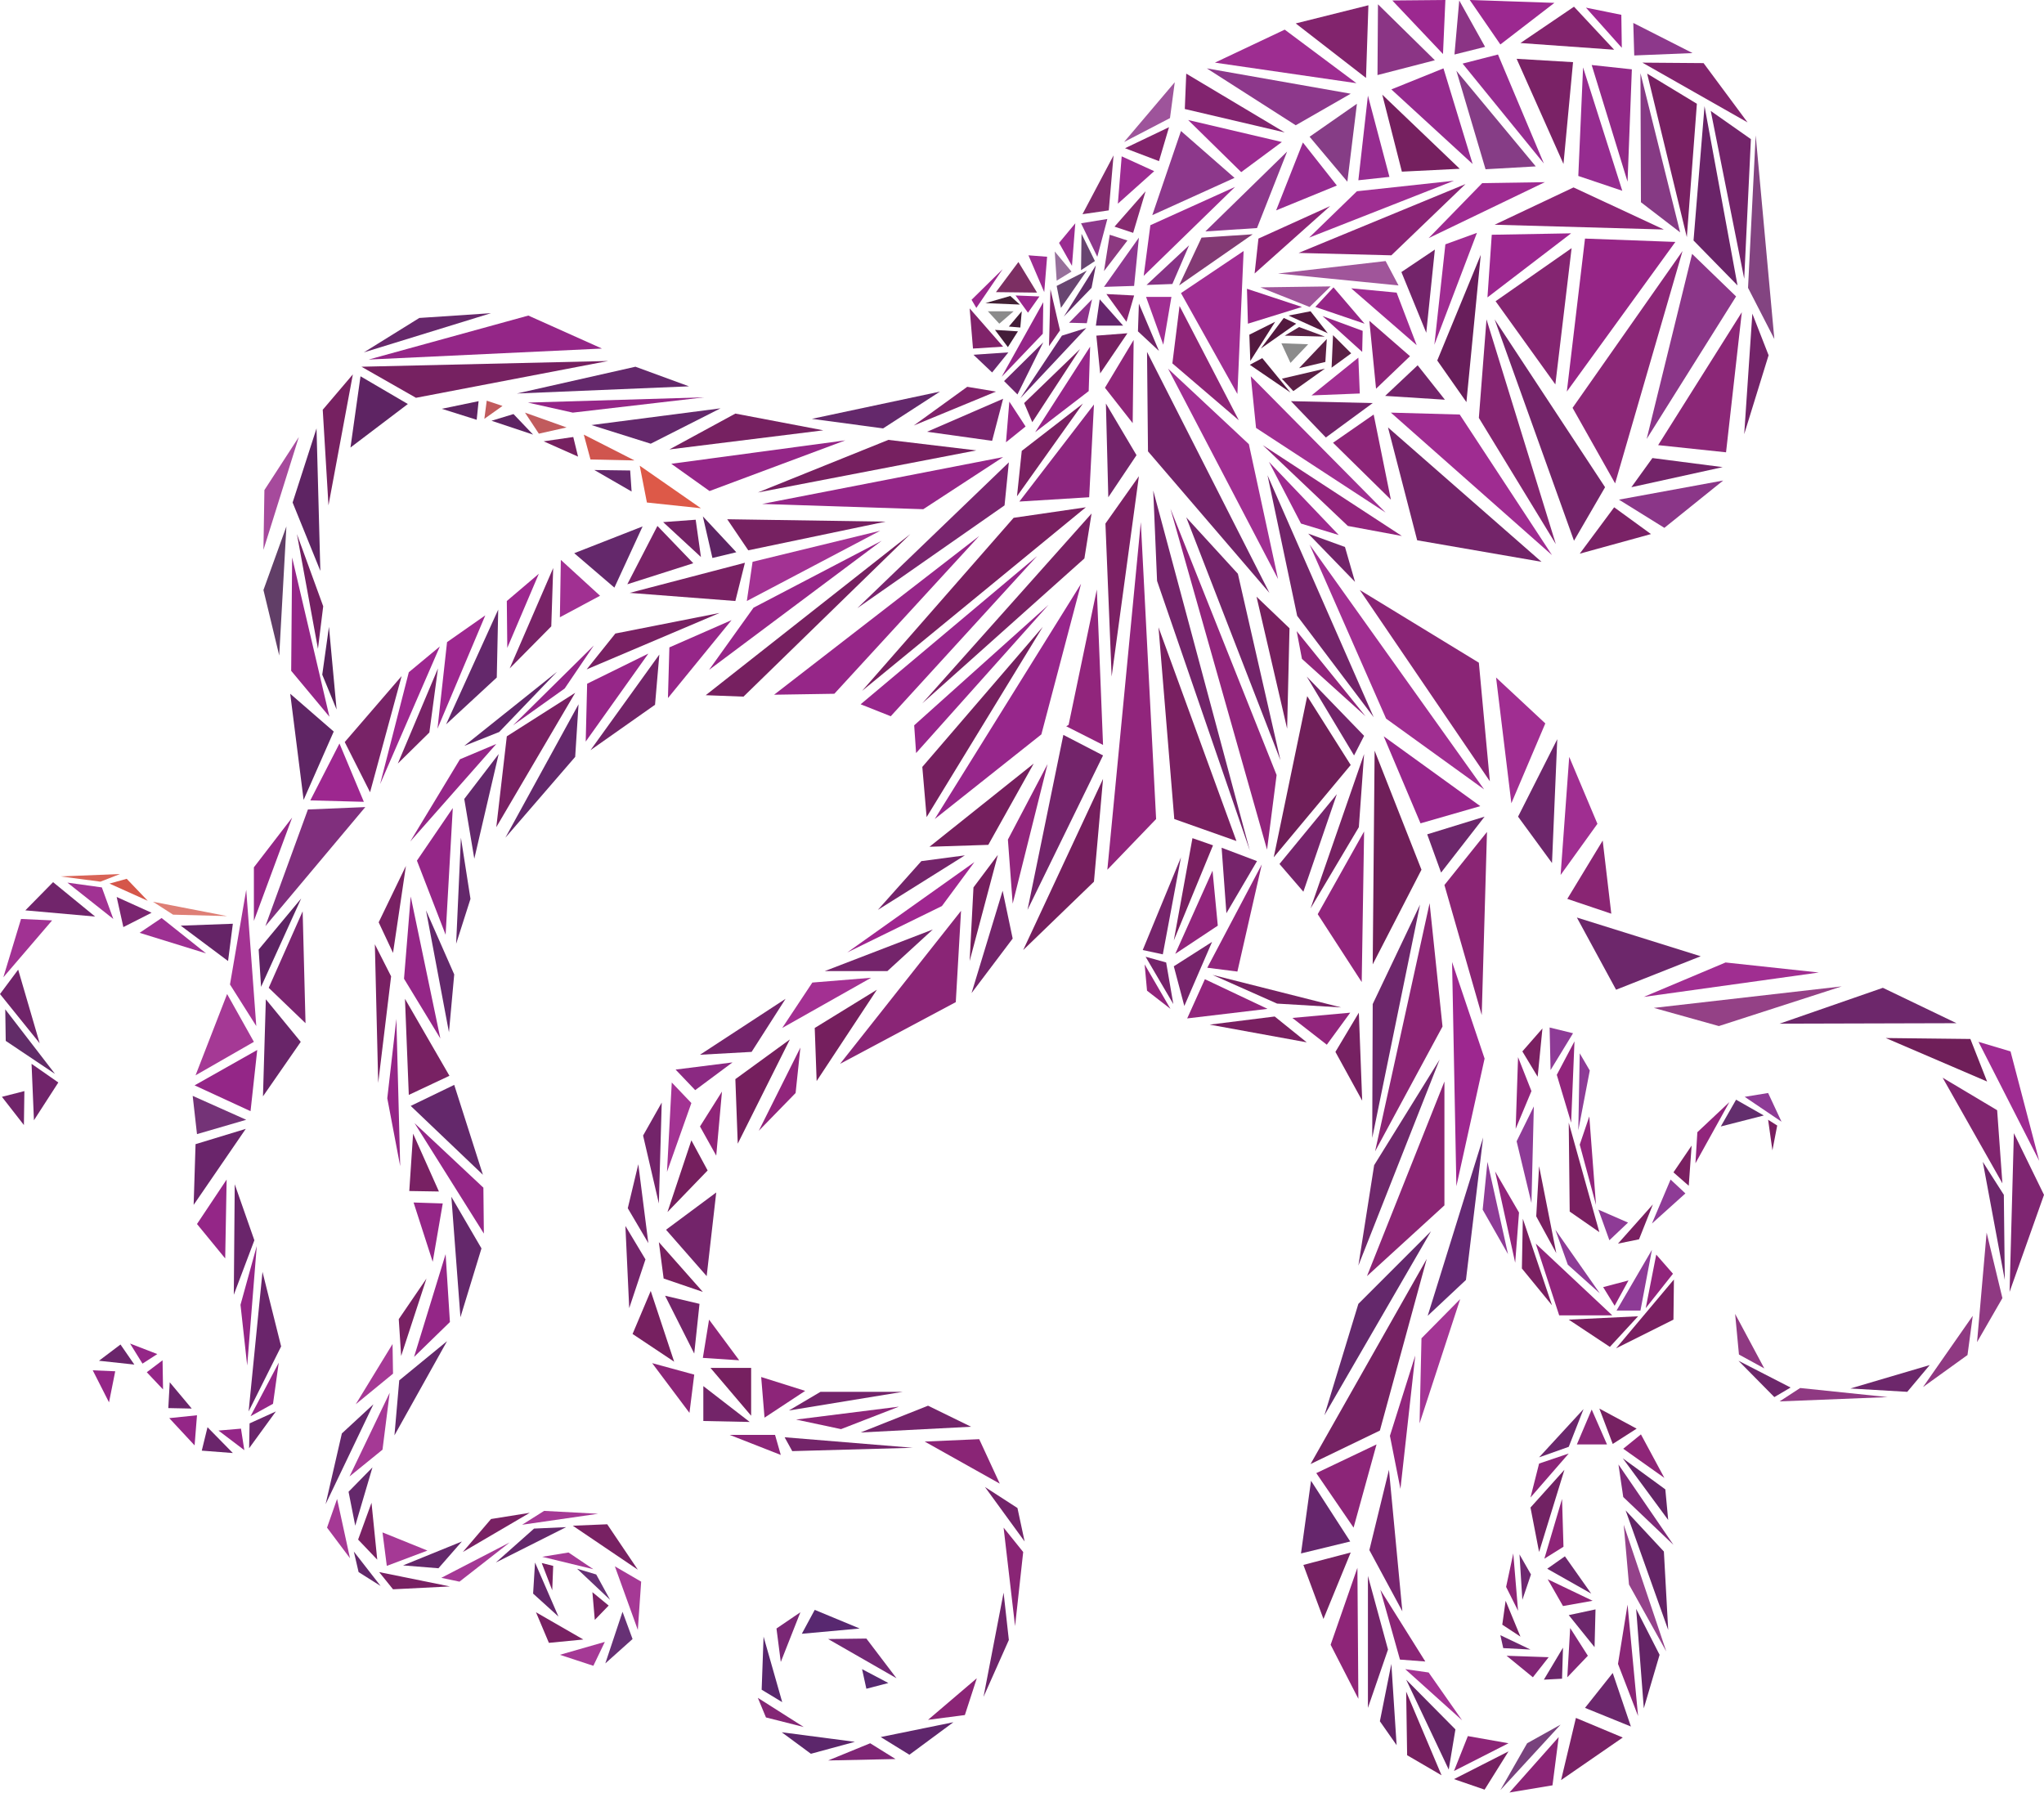
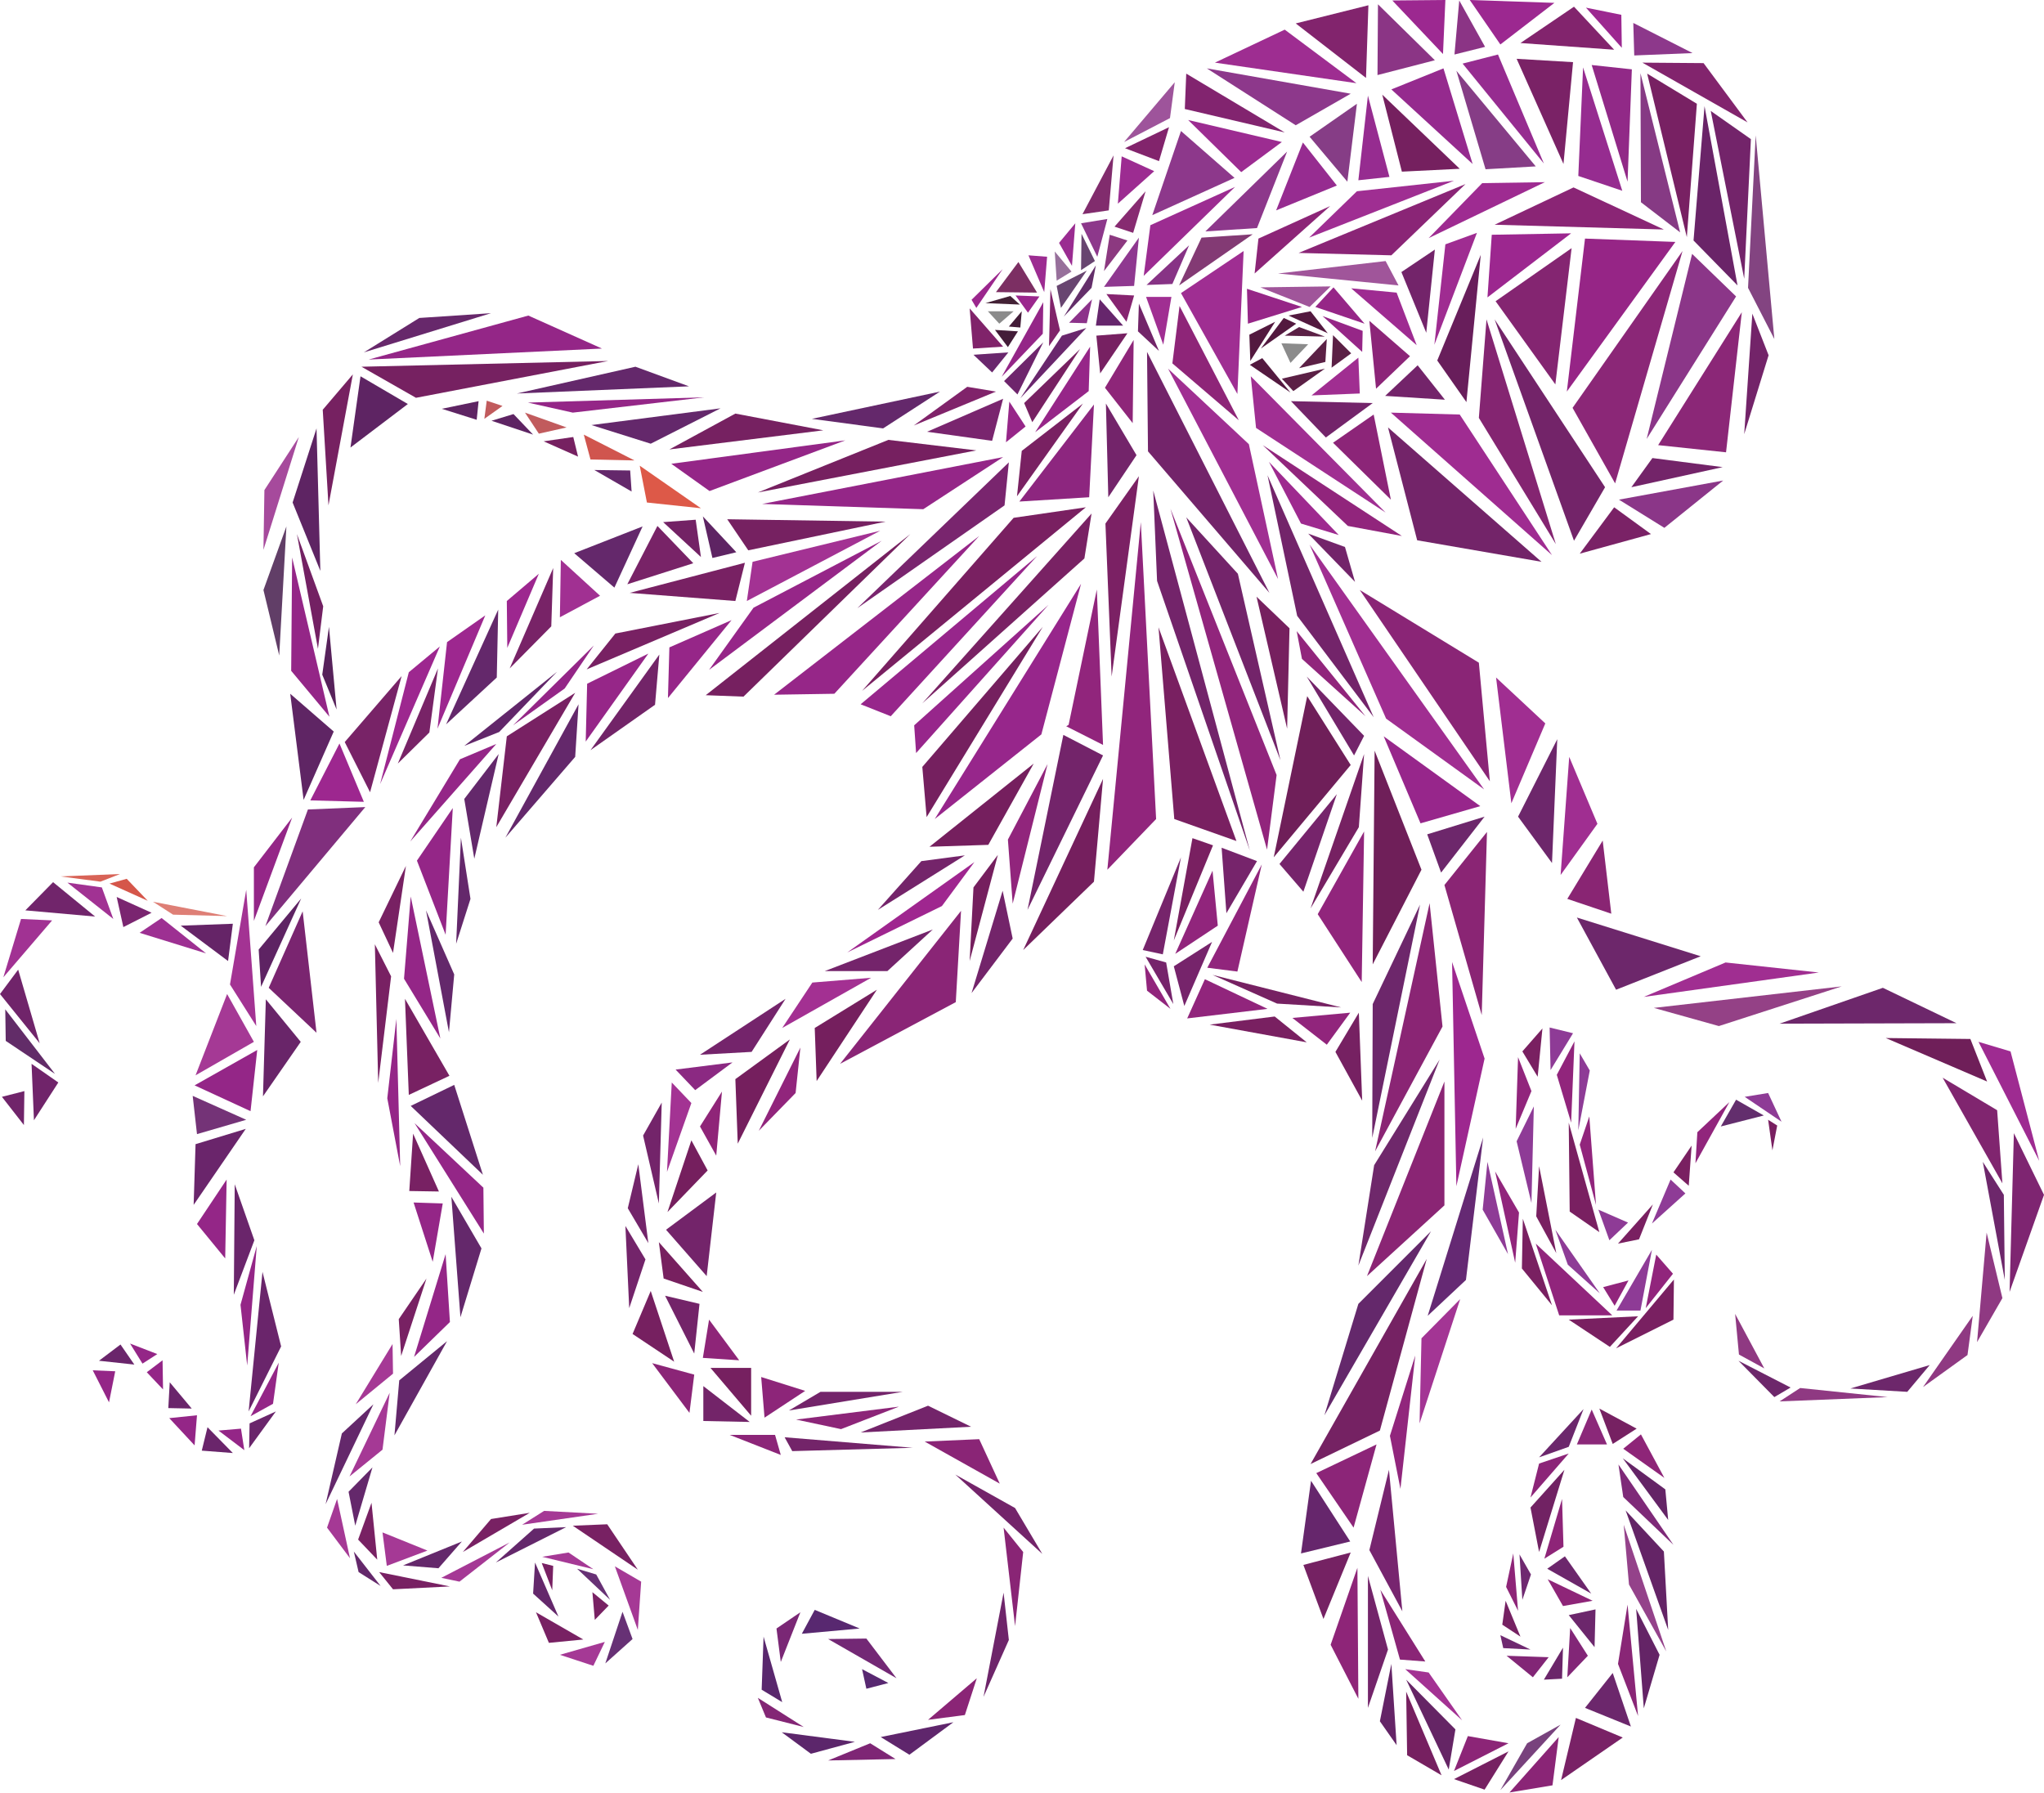
<svg xmlns="http://www.w3.org/2000/svg" version="1.1" id="Layer_1" x="0px" y="0px" viewBox="0 0 427.5 374.9" style="enable-background:new 0 0 427.5 374.9;" xml:space="preserve">
  <style type="text/css">
	.st0{fill:#834481;}
	.st1{fill:#6A2468;}
	.st2{fill:#782163;}
	.st3{fill:#863A84;}
	.st4{fill:#82246D;}
	.st5{fill:#8D388B;}
	.st6{fill:#9C2890;}
	.st7{fill:#8B3485;}
	.st8{fill:#912987;}
	.st9{fill:#962C90;}
	.st10{fill:#7A2266;}
	.st11{fill:#863D86;}
	.st12{fill:#952A8E;}
	.st13{fill:#8B3585;}
	.st14{fill:#9E2D91;}
	.st15{fill:#75205F;}
	.st16{fill:#82246F;}
	.st17{fill:#9C2C91;}
	.st18{fill:#833A74;}
	.st19{fill:#873385;}
	.st20{fill:#9F2E92;}
	.st21{fill:#8C2577;}
	.st22{fill:#732469;}
	.st23{fill:#8B2777;}
	.st24{fill:#962586;}
	.st25{fill:#8A2575;}
	.st26{fill:#9E2B91;}
	.st27{fill:#8A2576;}
	.st28{fill:#962687;}
	.st29{fill:#A02E91;}
	.st30{fill:#73246A;}
	.st31{fill:#A02F92;}
	.st32{fill:#8C2578;}
	.st33{fill:#A0559A;}
	.st34{fill:#53193F;}
	.st35{fill:#9C278F;}
	.st36{fill:#9F2C91;}
	.st37{fill:#681E5B;}
	.st38{fill:#842571;}
	.st39{fill:#8B3688;}
	.st40{fill:#91257C;}
	.st41{fill:#9E2A8F;}
	.st42{fill:#6D276B;}
	.st43{fill:#892573;}
	.st44{fill:#944186;}
	.st45{fill:#6F1F59;}
	.st46{fill:#80256F;}
	.st47{fill:#7E2571;}
	.st48{fill:#8F3982;}
	.st49{fill:#97268B;}
	.st50{fill:#8A2574;}
	.st51{fill:#9D278F;}
	.st52{fill:#652973;}
	.st53{fill:#A33594;}
	.st54{fill:#91267C;}
	.st55{fill:#77256F;}
	.st56{fill:#A33293;}
	.st57{fill:#762162;}
	.st58{fill:#6F286B;}
	.st59{fill:#64286B;}
	.st60{fill:#752263;}
	.st61{fill:#66266C;}
	.st62{fill:#8E2578;}
	.st63{fill:#642466;}
	.st64{fill:#762060;}
	.st65{fill:#652565;}
	.st66{fill:#78427D;}
	.st67{fill:#792266;}
	.st68{fill:#6C276C;}
	.st69{fill:#892676;}
	.st70{fill:#94428A;}
	.st71{fill:#7E2978;}
	.st72{fill:#8B2879;}
	.st73{fill:#712263;}
	.st74{fill:#822677;}
	.st75{fill:#6B266A;}
	.st76{fill:#822676;}
	.st77{fill:#6F2970;}
	.st78{fill:#752162;}
	.st79{fill:#5B2045;}
	.st80{fill:#8B8B8B;}
	.st81{fill:#9E549B;}
	.st82{fill:#722469;}
	.st83{fill:#862470;}
	.st84{fill:#8F3890;}
	.st85{fill:#82246C;}
	.st86{fill:#812C6D;}
	.st87{fill:#872B71;}
	.st88{fill:#8C3980;}
	.st89{fill:#9A2C91;}
	.st90{fill:#684570;}
	.st91{fill:#642F6A;}
	.st92{fill:#97709B;}
	.st93{fill:#80236A;}
	.st94{fill:#942687;}
	.st95{fill:#6E256C;}
	.st96{fill:#6A276D;}
	.st97{fill:#772162;}
	.st98{fill:#8C328A;}
	.st99{fill:#962688;}
	.st100{fill:#8E2679;}
	.st101{fill:#8D267F;}
	.st102{fill:#792162;}
	.st103{fill:#79256E;}
	.st104{fill:#762161;}
	.st105{fill:#67286B;}
	.st106{fill:#5E2463;}
	.st107{fill:#A64A9C;}
	.st108{fill:#732163;}
	.st109{fill:#613E67;}
	.st110{fill:#57225B;}
	.st111{fill:#5F2564;}
	.st112{fill:#802F7D;}
	.st113{fill:#692569;}
	.st114{fill:#6A256B;}
	.st115{fill:#A33393;}
	.st116{fill:#A53995;}
	.st117{fill:#743377;}
	.st118{fill:#652467;}
	.st119{fill:#9D3092;}
	.st120{fill:#7A2570;}
	.st121{fill:#A13293;}
	.st122{fill:#71256B;}
	.st123{fill:#70246A;}
	.st124{fill:#622C68;}
	.st125{fill:#D86357;}
	.st126{fill:#D5564A;}
	.st127{fill:#DE7F76;}
	.st128{fill:#C15B5D;}
	.st129{fill:#D0554E;}
	.st130{fill:#DD5948;}
	.st131{fill:#732265;}
	.st132{fill:#782367;}
	.st133{fill:#A13092;}
	.st134{fill:#722468;}
	.st135{fill:#62276A;}
	.st136{fill:#673175;}
	.st137{fill:#792061;}
	.st138{fill:#792264;}
	.st139{fill:#7B2164;}
	.st140{fill:#751F5E;}
	.st141{fill:#9F268F;}
	.st142{fill:#74246A;}
	.st143{fill:#74246B;}
	.st144{fill:#A33092;}
	.st145{fill:#8B2982;}
	.st146{fill:#8F2578;}
	.st147{fill:#77205F;}
	.st148{fill:#8B2577;}
	.st149{fill:#8D2579;}
	.st150{fill:#892575;}
	.st151{fill:#6E256A;}
	.st152{fill:#5F266C;}
	.st153{fill:#7E2675;}
	.st154{fill:#5C266B;}
	.st155{fill:#832675;}
	.st156{fill:#59276D;}
	.st157{fill:#7A2775;}
	.st158{fill:#582870;}
	.st159{fill:#732875;}
	.st160{fill:#582871;}
	.st161{fill:#76205F;}
	.st162{fill:#7C2F63;}
	.st163{fill:#9B278D;}
	.st164{fill:#431C38;}
	.st165{fill:#432135;}
	.st166{fill:#8E3B96;}
	.st167{fill:#632E6D;}
	.st168{fill:#76246B;}
	.st169{fill:#5E2363;}
</style>
  <g>
    <polygon class="st0" points="367.2,28.3 371.1,70.9 365.6,60.2  " />
    <polygon class="st1" points="354.2,50.3 363.4,59.7 356.5,22.2  " />
    <polygon class="st2" points="344.5,15.4 354.9,21.7 352.8,49.6  " />
    <polygon class="st3" points="343.2,42.3 351.4,48.6 343.1,15.3  " />
    <polygon class="st4" points="365.5,25.6 343.5,13.1 356.3,13.2  " />
    <polygon class="st5" points="341.6,4.8 341.8,11.6 354,11.1  " />
    <polygon class="st6" points="331.7,1.6 339.1,3.1 339.2,10  " />
    <polygon class="st4" points="337.6,10.4 329.2,1.4 318,9  " />
    <polygon class="st6" points="325.1,0.6 313.8,9.3 307.4,0  " />
    <polygon class="st7" points="305.2,0.1 310.6,9.8 304.2,11.4  " />
    <polygon class="st6" points="302.3,0 301.8,11.3 291.2,0.1  " />
    <polygon class="st8" points="341.3,14.5 340.4,38 332.9,13.6  " />
    <polygon class="st9" points="331.1,14.1 339.3,39.9 330.1,36.8  " />
    <polygon class="st10" points="329,13 327,34.3 317.2,12.3  " />
    <polygon class="st9" points="313.3,11.4 305.9,13.3 322.9,34.2  " />
    <polygon class="st11" points="304.6,14.8 321.2,34.8 310.7,35.4  " />
    <polygon class="st12" points="301.9,14.3 308,34.3 291,18.7  " />
    <polygon class="st13" points="288.2,0.9 300.1,12.6 288.1,15.7  " />
    <polygon class="st4" points="286.2,1.1 285.7,16.3 271,4.9  " />
    <polygon class="st14" points="268.7,6.2 283.7,17.4 254.1,13.1  " />
    <polygon class="st15" points="289.1,19.8 305.3,35.3 293.2,35.9  " />
    <polygon class="st9" points="286.1,20 290.6,37 284.1,37.7  " />
    <polygon class="st11" points="283.8,21.7 281.8,38 273.9,28.6  " />
    <polygon class="st9" points="272.5,29.8 279.6,38.8 266.9,44  " />
    <polygon class="st5" points="252.4,14.3 282.5,19.6 271,26.2  " />
    <polygon class="st16" points="248.1,15.4 268.7,27.7 247.8,22.8  " />
    <polygon class="st17" points="248.5,25.1 268.1,29.7 259.6,36  " />
    <polygon class="st5" points="247,27.4 258.2,37.2 241,45  " />
    <polygon class="st5" points="269.2,31.7 262.9,47.7 252.1,48.4  " />
    <polygon class="st17" points="258.3,39.1 240.6,47.1 239.2,57.7  " />
    <polygon class="st18" points="251.3,49.7 262,49 246.6,59.7  " />
    <polygon class="st19" points="248.7,51.3 239.8,59.6 245.2,59.4  " />
    <polygon class="st20" points="260.1,52.5 247,61.3 258.8,82.4  " />
    <polygon class="st21" points="263.2,49.9 262.4,57.2 278.2,43.1  " />
    <polygon class="st20" points="273.8,49.7 283.8,40 304.1,37.8  " />
    <polygon class="st22" points="366.5,65.6 369.9,74.3 364.8,90.8  " />
    <polygon class="st23" points="351.9,52.5 337.8,101.1 328.9,85.3  " />
    <polygon class="st24" points="350.4,50.6 327.7,81.9 331.5,49.9  " />
    <polygon class="st25" points="348,48 329.1,39.2 312.6,47  " />
    <polygon class="st26" points="323.1,38.1 310,38.3 298.8,49.8  " />
    <polygon class="st27" points="306.5,38.5 271.6,52.9 291,53.4  " />
    <polygon class="st28" points="261,67.7 260.8,60.4 272.3,64.2  " />
    <polygon class="st28" points="275.1,64.2 278.9,60.1 285.4,67.7  " />
    <polygon class="st29" points="284.1,74.8 284.4,82.3 274.3,82.7  " />
    <polygon class="st30" points="270,83.9 287.1,84.3 277.3,91.5  " />
    <polygon class="st31" points="261.6,78.7 262.7,89.5 289.8,107.2  " />
    <polygon class="st32" points="278.8,92.6 287.3,86.7 290.9,104.5  " />
    <polygon class="st33" points="267.3,57.2 289.8,54.6 292.5,59.7  " />
    <polygon class="st34" points="269.5,66 274.1,65.1 277.7,69.7  " />
    <polygon class="st35" points="312,49.1 328.6,48.8 311.1,62.2  " />
    <polygon class="st26" points="282.6,60.3 292.1,61.2 296.3,72.2  " />
    <polygon class="st32" points="286.4,67.1 294.9,74.5 287.8,81.3  " />
    <polygon class="st30" points="289.7,82.8 296.5,76.4 302.2,83.6  " />
    <polygon class="st36" points="302.3,51.1 308.9,48.7 300,72.1  " />
    <polygon class="st30" points="298.3,69.6 293.1,56.9 300.1,52.2  " />
    <polygon class="st37" points="300.6,75.4 306.7,84.1 309.7,53.3  " />
    <polygon class="st38" points="312.8,63 328.7,51.9 325.3,80.4  " />
    <polygon class="st22" points="335.7,101.9 329.2,113.1 312.6,66.8  " />
    <polygon class="st23" points="364.3,65.3 346.8,93.1 361,94.6  " />
    <polygon class="st22" points="345.6,95.8 341.2,101.9 360.3,97.7  " />
    <polygon class="st39" points="360.4,100.5 348.1,110.4 338.6,104.5  " />
    <polygon class="st10" points="337.6,106.1 345.3,111.7 330.4,115.8  " />
    <polygon class="st38" points="310.9,66.8 309.3,87.4 325.4,113.8  " />
    <polygon class="st36" points="290.9,86.3 305.3,86.7 324.6,116.1  " />
    <polygon class="st22" points="290.3,89.4 322.4,117.5 296.4,113  " />
    <polygon class="st40" points="293.2,112.1 281.9,110 264.1,93.1  " />
    <polygon class="st41" points="265.4,96.6 280,111.9 272.1,109.5  " />
    <polygon class="st30" points="273.6,111.6 281.3,114.4 283.4,121.7  " />
    <polygon class="st27" points="284.4,123.4 309.3,138.6 311.6,163.4  " />
    <polygon class="st29" points="273.9,113.9 310.4,165.1 289.9,150.3  " />
    <polygon class="st29" points="312.9,141.7 323.2,151.3 316.1,168  " />
    <polygon class="st42" points="325.7,154.6 324.6,180.5 317.5,170.8  " />
    <polygon class="st29" points="328.2,158.3 326.4,183 334.1,172.3  " />
    <polygon class="st43" points="335.2,175.8 327.8,188 337,191.1  " />
    <polygon class="st42" points="329.8,191.9 355.7,200 338,207  " />
    <polygon class="st29" points="360.9,201.3 343.8,208.5 380.4,203.4  " />
    <polygon class="st44" points="345.9,210.8 359.5,214.6 385.2,206.3  " />
    <polygon class="st42" points="393.8,206.6 372.2,214.1 409.2,214  " />
    <polygon class="st45" points="394.1,217.1 412.1,217.3 415.6,226.2 394.4,217.1  " />
    <polygon class="st26" points="413.8,217.9 420.5,219.9 426.5,242.8  " />
    <polygon class="st46" points="406.3,225.4 417.7,232.2 418.8,247.5  " />
    <polygon class="st47" points="421.2,237 427.5,249.9 420.3,270.2  " />
    <polygon class="st42" points="414.7,243 419.1,249.9 419.3,267.7  " />
    <polygon class="st48" points="415.5,257.8 418.8,271.5 413.5,280.7  " />
    <polygon class="st48" points="412.6,275.2 411.5,283.4 402.2,290.1  " />
    <polygon class="st42" points="403.6,285.5 398.9,291.1 387,290.4  " />
    <polygon class="st48" points="394.8,292.2 376.5,290.3 372.2,293.1  " />
    <polygon class="st42" points="374.5,290.2 371.1,292.2 363.6,284.6  " />
    <polygon class="st48" points="363.7,283.3 369,286.2 362.9,274.8  " />
    <polygon class="st49" points="309.6,168.6 289.4,154 297.1,172.2  " />
    <polygon class="st42" points="310.5,170.8 298.5,174.5 301.4,182.5  " />
    <polygon class="st50" points="311,174 309.9,212.3 302.1,185.1  " />
    <polygon class="st51" points="303.7,201.2 310.5,221.4 304.6,248.1  " />
    <polygon class="st52" points="310.2,237.9 306.6,267.7 298.6,275.2  " />
    <polygon class="st53" points="305.4,271.7 296.9,297.7 297.3,279.9  " />
    <polygon class="st54" points="296,283.5 292.9,311.4 290.7,300.3  " />
    <polygon class="st55" points="290.5,307.4 293.3,337 286.4,324.2  " />
    <polygon class="st27" points="288.7,332.5 298.1,347.5 292.8,347.1  " />
    <polygon class="st56" points="293.9,349.1 298.8,349.8 305.8,359.8  " />
    <polygon class="st30" points="265.1,99.4 287.3,150 271.3,128.8  " />
    <polygon class="st40" points="271.2,132 285.6,149.8 272.3,137.8  " />
    <polygon class="st30" points="273.3,141.5 285.3,153.9 283.2,158  " />
    <polygon class="st45" points="273.4,145.6 266.4,179.3 282.5,160  " />
    <polygon class="st45" points="287.5,157 297.3,181.9 287.1,201.7  " />
    <polygon class="st57" points="285.3,157.7 274.1,190 284.2,173  " />
    <polygon class="st40" points="285.3,173.9 275.6,191.2 284.8,205.4  " />
    <polygon class="st42" points="297,189.2 287.1,210 287,238  " />
    <polygon class="st50" points="299,188.9 287.6,240.8 301.7,214.7  " />
    <polygon class="st58" points="301.1,221.6 287.4,243.7 284.1,264.7  " />
    <polygon class="st50" points="302.1,226.2 285.9,266.9 302.1,252.1  " />
    <polygon class="st59" points="299.3,257.5 284.1,272.7 277,296  " />
    <polygon class="st60" points="298.4,263.3 274.1,306.2 288.6,299.2  " />
    <polygon class="st32" points="287.9,302.1 283.1,319.5 275.3,308.1  " />
    <polygon class="st61" points="274.2,309.7 282.4,322.4 272.1,324.9  " />
    <polygon class="st60" points="272.6,327.3 276.8,338.6 282.5,324.7  " />
    <polygon class="st62" points="283.9,327.9 278.3,344 284.1,355.3  " />
    <polygon class="st30" points="286.1,329.6 286.1,357.2 290.3,345  " />
    <polygon class="st63" points="291,348 288.6,360 292.1,365  " />
    <polygon class="st64" points="294.1,353.8 294.3,367.1 301.5,371.3  " />
    <polygon class="st65" points="294.1,351.3 304.4,361.7 303,370.1  " />
    <polygon class="st21" points="307,363.1 315.5,364.6 304.1,370.4  " />
    <polygon class="st57" points="304.1,372.1 315.5,366.3 310.5,374.3  " />
    <polygon class="st66" points="319.4,364.6 326.4,360.7 313.8,374.4  " />
    <polygon class="st27" points="326,363.3 315.7,374.9 324.7,373.4  " />
    <polygon class="st67" points="329.6,359.3 326.5,372.3 339.4,363.4  " />
    <polygon class="st68" points="331.5,357.2 337.3,349.9 341.1,361.1  " />
    <polygon class="st69" points="338.4,348 340.4,335.6 342.6,358.9  " />
    <polygon class="st63" points="342.2,336.5 343.8,357.3 347.1,346.1  " />
    <polygon class="st70" points="339.6,318.9 340.7,331.4 348.5,345.4  " />
    <polygon class="st63" points="340,315.9 348.9,340.9 348,324.5  " />
    <polygon class="st71" points="339.5,313.1 338.5,306.3 350,323.1  " />
    <polygon class="st63" points="339.4,305 348.9,317.9 348.3,311.5  " />
    <polygon class="st62" points="339.5,303 348.1,309.1 343.2,300  " />
    <polygon class="st57" points="337.3,302 342.3,298.8 334.5,294.6  " />
    <polygon class="st72" points="332.9,294.8 336.1,302.1 329.8,302.1  " />
    <polygon class="st68" points="331.2,294.7 328.1,302.6 321.9,304.8  " />
    <polygon class="st32" points="321.9,306.1 328.1,304 320.1,313.2  " />
    <polygon class="st73" points="320.1,315.3 327.2,307.4 321.9,324.6  " />
    <polygon class="st62" points="323,326 326.7,313.5 327,323.5  " />
    <polygon class="st68" points="323.6,328.1 327.3,325.5 332.8,333.3  " />
    <polygon class="st62" points="323.7,330.3 333.1,334.8 326.9,335.9  " />
    <polygon class="st68" points="328.1,337.8 333.7,336.6 333.5,344.5  " />
    <polygon class="st74" points="328.4,340.5 332.1,346.3 327.8,350.8  " />
    <polygon class="st75" points="326.9,344.6 326.7,351.1 322.9,351.3  " />
    <polygon class="st76" points="323.9,346.6 320.6,350.8 315.1,346.3  " />
    <polygon class="st77" points="320.1,345 314.4,344.7 313.8,342  " />
    <polygon class="st78" points="314.2,339.8 314.9,334.8 318,342.3  " />
    <polygon class="st62" points="315,331.9 316.5,324.9 317.5,336.9  " />
    <polygon class="st77" points="317.8,325.1 318.4,334.6 320.2,329.3  " />
    <polygon class="st34" points="271.1,67.7 268.5,66.5 263.7,72.9  " />
    <polygon class="st34" points="261.4,76.3 264,74.9 269.9,82.1  " />
    <polygon class="st79" points="268.1,79.2 277.1,77.1 270.5,81.8  " />
    <polygon class="st79" points="277.5,70.9 271.7,77 277.2,75.7  " />
    <polygon class="st80" points="268,71.8 273.6,72 269.9,75.9  " />
    <polygon class="st81" points="245.7,17.2 244.7,24.7 235.1,29.7  " />
    <polygon class="st34" points="266.7,67.3 261.3,70 261.5,75.5  " />
    <polygon class="st79" points="268.7,70.2 277.1,70.4 271.7,68.4  " />
    <polygon class="st33" points="263.6,60.1 278.3,59.9 273.9,64.2  " />
    <polygon class="st28" points="276.6,66.1 285,69.2 284.9,73.6  " />
    <polygon class="st39" points="353.9,53.1 363.1,62 344.4,91.8  " />
    <polygon class="st30" points="357.8,23.2 364.8,58.3 366.2,29.1  " />
    <polygon class="st62" points="246.7,64 245.2,76 259.1,87.9  " />
    <polygon class="st31" points="245,62.1 243.3,72.1 239.7,62.1  " />
    <polygon class="st82" points="238.2,63.5 238,69.3 242.4,73.4  " />
    <polygon class="st83" points="237.2,61.8 235.6,67.3 231.4,61.5  " />
    <polygon class="st84" points="238.2,49.7 237.2,59.8 230.9,60  " />
    <polygon class="st85" points="244.5,26.6 235.3,31 242.4,33.7  " />
    <polygon class="st17" points="234.6,32.7 241.4,35.8 233.8,42.6  " />
    <polygon class="st86" points="232.9,32.5 231.9,44 226.4,44.8  " />
    <polygon class="st5" points="226.1,46.7 231.6,45.8 229.5,53.7  " />
    <polygon class="st87" points="233.1,47.4 239.6,40 237,48.7  " />
    <polygon class="st88" points="232.1,49.1 230.9,56.7 235.8,50.3  " />
    <polygon class="st89" points="221.5,50.8 224.9,46.7 224.2,55.6  " />
    <polygon class="st90" points="226.2,48.9 229,54.6 226.1,56.5  " />
    <polygon class="st91" points="229.2,55.5 228.3,60.2 222.5,66.2  " />
    <polygon class="st90" points="227.3,56.6 221.9,64.4 221,59.8  " />
    <polygon class="st92" points="220.6,52.6 224.1,56.8 221,58.7  " />
    <polygon class="st17" points="219,53.7 215.1,53.4 218.4,61.1  " />
    <polygon class="st93" points="219.7,60.5 221.7,69.1 219.4,72.4  " />
    <polygon class="st94" points="218.2,63.2 218.1,69.8 209.5,78.8  " />
    <polygon class="st95" points="210,79.7 212.8,82.5 218.2,71.6  " />
    <polygon class="st96" points="213.4,83.3 222.1,70.2 227.2,68.6  " />
    <polygon class="st97" points="214.2,84.3 215.9,88.3 225.9,73  " />
    <polygon class="st98" points="223.6,67.5 228.4,62.6 227.3,67.6  " />
    <polygon class="st61" points="230,62.6 234.9,68.1 229.2,68.1  " />
    <polygon class="st97" points="229.3,70.2 235.8,69.7 230.1,78.1  " />
    <polygon class="st99" points="228,72.5 227.7,81.8 216.5,90.4  " />
    <polygon class="st100" points="231.1,81.1 237.1,71.1 236.9,88.5  " />
    <polygon class="st31" points="244.3,77.1 261.2,92.9 267.3,121.1  " />
    <polygon class="st30" points="239.9,73.6 265.5,124 240.1,94.4  " />
    <polygon class="st30" points="231.3,84.4 237.7,95.2 231.8,104  " />
    <polygon class="st101" points="228.8,84.6 227.8,104 213.2,104.9  " />
    <polygon class="st102" points="226.5,84.4 212.7,103.8 213.7,94.3  " />
    <polygon class="st99" points="211.1,84 214.5,89.2 210.4,92.5  " />
    <polygon class="st103" points="209.8,83.4 207.5,92.2 193.9,90.3  " />
    <polygon class="st93" points="208.3,81.9 202.3,80.9 191.1,89  " />
    <polygon class="st59" points="196.6,81.9 169.8,87.6 184.7,89.6  " />
    <polygon class="st64" points="185.8,92 204.2,94.2 158.5,103  " />
    <polygon class="st94" points="209.8,95.6 193.1,106.5 159.4,105.4  " />
    <polygon class="st94" points="176.8,92.1 148.4,102.7 140.4,97  " />
    <polygon class="st104" points="172.2,90 153.8,86.5 140,94  " />
    <polygon class="st59" points="150.7,85.4 136.1,92.8 123.7,88.9  " />
    <polygon class="st94" points="147.3,83.1 119.8,86.3 110.4,84.2  " />
    <polygon class="st59" points="144.1,80.8 108.1,82.3 132.9,76.7  " />
    <polygon class="st104" points="127.2,75.5 87,83.2 75.6,76.7  " />
    <polygon class="st94" points="125.9,72.9 110.5,66 77.1,75.2  " />
    <polygon class="st105" points="102.7,65.5 87.7,66.5 76.1,73.7  " />
    <polygon class="st106" points="75.4,78.7 85.3,84.5 73.3,93.6  " />
    <polygon class="st104" points="73.8,78.3 68.7,105.7 67.5,85.7  " />
    <polygon class="st106" points="66.2,89.6 67,119.4 61.2,105.1  " />
    <polygon class="st107" points="62.5,91.4 55.1,115 55.3,102.5  " />
    <polygon class="st108" points="62.1,111.7 67.6,126.8 66.5,135.7  " />
    <polygon class="st109" points="59.9,110.1 58.4,137.1 55.1,123.4  " />
    <polygon class="st94" points="61.1,116.6 60.9,140.3 68.9,149.9  " />
    <polygon class="st110" points="68.8,131.1 67.4,141.1 70.4,148.4  " />
    <polygon class="st111" points="60.7,145.1 69.8,153 63.5,167.3  " />
    <polygon class="st51" points="71,155.5 76.1,167.7 64.9,167.4  " />
    <polygon class="st112" points="64.4,169.3 76.4,168.8 55.5,193.7  " />
    <polygon class="st94" points="61.1,171 53.1,192.6 53.1,181.4  " />
    <polygon class="st113" points="55.6,209 62.9,217.9 55,229.3  " />
    <polygon class="st94" points="53.8,219.6 52.4,232.4 40.7,227  " />
    <polygon class="st114" points="51.4,236.1 40.5,252 40.9,239.3  " />
    <polygon class="st94" points="47.4,246.7 41.2,256 47.1,263.2  " />
    <polygon class="st115" points="51.5,186.1 53.6,214.6 48.1,205.9  " />
    <polygon class="st116" points="47.5,207.9 53.1,217.9 40.9,224.9  " />
    <polygon class="st117" points="51.5,234.2 41.2,237.2 40.3,229.2  " />
    <polygon class="st118" points="48.7,193.2 47.7,201 37.8,193.6  " />
    <polygon class="st119" points="33.8,192 43.1,199.4 29.2,195.1  " />
    <polygon class="st120" points="31.7,190.9 25.8,193.9 24.4,187.6  " />
    <polygon class="st121" points="21.3,185.6 23.7,192.2 14.1,184.6  " />
    <polygon class="st122" points="11.1,184.5 19.9,191.7 5.3,190.4  " />
    <polygon class="st121" points="4.4,192.2 10.9,192.5 0.7,204.4  " />
    <polygon class="st123" points="3.8,202.8 0,207.9 8.3,218.2  " />
    <polygon class="st124" points="1.1,211.1 1.2,217.7 11.5,224.6  " />
    <polygon class="st123" points="6.6,222.5 12.2,226.4 7.1,234.3  " />
    <polygon class="st123" points="5.1,228.2 5,235.3 0.4,229.4  " />
    <polygon class="st125" points="12.7,183.3 25.1,182.8 21,184.4  " />
    <polygon class="st126" points="22.9,184.8 26.5,183.8 30.9,188.4  " />
    <polygon class="st127" points="32,188.6 36.2,191.3 47.5,191.6  " />
    <polygon class="st106" points="92.4,85.5 100.1,83.9 99.7,87.8  " />
    <polygon class="st128" points="101.8,83.8 101.3,87.6 105.1,84.9  " />
    <polygon class="st106" points="102.8,88 107.4,86.6 111.5,90.9  " />
    <polygon class="st128" points="109.8,86.3 118.5,89.4 112.7,90.7  " />
    <polygon class="st104" points="113.7,92.3 119.9,91.4 120.9,95.5  " />
    <polygon class="st129" points="122.1,90.9 123.5,96.1 132.7,96.3  " />
    <polygon class="st59" points="124.3,98.3 131.8,98.4 132.1,102.8  " />
    <polygon class="st130" points="133.8,97.4 135.3,105.1 146.6,106.3  " />
    <polygon class="st106" points="147,108 149,116.7 154,115.5  " />
    <polygon class="st131" points="145.5,108.7 146.6,116.5 138.7,109.2  " />
    <polygon class="st132" points="137.5,110 145,117.8 131.2,122.2  " />
    <polygon class="st59" points="134.4,110.1 128.5,122.9 120.1,115.7  " />
    <polygon class="st133" points="117.3,117.1 125.5,124.6 117.1,129.1  " />
    <polygon class="st132" points="115.7,118.8 115.3,131 106.6,139.8  " />
    <polygon class="st51" points="112.7,120 106.1,135.5 106,125.7  " />
    <polygon class="st104" points="152.1,108.6 156.5,115.1 185.2,109.1  " />
    <polygon class="st56" points="184.1,111 157.4,117.5 156.2,125.7  " />
    <polygon class="st99" points="184.4,113.1 157.6,127.1 148.3,140.1 184.4,113.1" />
    <polygon class="st2" points="155.8,117.7 153.8,125.7 131.7,124" />
    <polygon class="st2" points="150.5,128.2 128.7,132.5 122.7,140  " />
    <polygon class="st99" points="153,129.7 140,135.4 139.7,146  " />
    <polygon class="st134" points="137.9,136.9 137,147.4 123.5,156.9  " />
    <polygon class="st99" points="135.6,136.7 122.8,143 122.5,155.1  " />
    <polygon class="st59" points="121,147.3 120.3,158.3 105.7,175.2  " />
    <polygon class="st2" points="120.3,144.9 103.8,173 106,154 120.3,144.9" />
    <polygon class="st94" points="124.2,135 118.1,144 107.3,151.7  " />
    <polygon class="st135" points="116.5,140.5 97.1,156 104.4,153.1  " />
    <polygon class="st94" points="103.8,155.6 96.2,158.8 85.8,176  " />
    <polygon class="st59" points="104.3,157.7 97.1,167.1 99.2,179.6  " />
    <polygon class="st59" points="98.4,188 95.4,197.4 96.4,175.2  " />
    <polygon class="st94" points="94.7,169 93.2,195.5 87.2,180  " />
    <polygon class="st59" points="89.1,190.4 95,203.8 93.9,215.9  " />
    <polygon class="st94" points="85.9,187.5 84.5,204.7 92.1,217.2  " />
    <polygon class="st2" points="84.9,181.1 79.2,192.9 82.2,199.3  " />
    <polygon class="st2" points="81.8,204.2 78.4,197.5 79.1,226.5  " />
    <polygon class="st2" points="84.7,208.9 94,225 85.5,229  " />
    <polygon class="st94" points="82.9,213.1 83.7,243.9 81,229.7  " />
    <polygon class="st59" points="85.9,231.3 95,226.9 101,245.7  " />
    <polygon class="st94" points="86.7,234.9 101.1,248.4 101.2,258  " />
    <polygon class="st2" points="86.4,237.1 91.8,249.2 85.6,249.1  " />
    <polygon class="st94" points="86.5,251.5 92.6,251.7 90.5,263.9  " />
    <polygon class="st59" points="94.4,250.3 100.7,261.1 96.3,275.5  " />
    <polygon class="st94" points="93.2,262.3 94.1,276.5 86.6,283.8  " />
    <polygon class="st2" points="89.2,267.4 83.9,283.6 83.4,275.9  " />
    <polygon class="st59" points="93.5,280.5 83.5,288.7 82.5,300.2  " />
    <polygon class="st116" points="81.5,291.3 80,303.2 73.1,308.8  " />
    <polygon class="st116" points="82.1,281.1 82.2,287.3 74.4,293.7  " />
    <polygon class="st59" points="78.1,293.7 71.5,299.8 68.1,314.6  " />
    <polygon class="st59" points="77.9,306.9 72.9,312 74.3,319.1  " />
    <polygon class="st116" points="70.5,313.5 68.4,319.5 73.2,325.9  " />
    <polygon class="st2" points="77.7,314.3 74.9,322 78.9,326.2  " />
    <polygon class="st116" points="80,320.5 80.9,327.5 89.4,324.3  " />
    <polygon class="st59" points="84.3,327.4 91.7,328 96.6,322.4  " />
    <polygon class="st2" points="96.8,324.6 102.7,317.7 110.8,316.4  " />
    <polygon class="st116" points="109.2,318.9 113.8,316 125.1,316.6  " />
    <polygon class="st2" points="119.8,319.1 127,318.8 133.4,328.3  " />
    <polygon class="st59" points="74,324.5 75,328.8 79.6,331.7  " />
    <polygon class="st2" points="79.3,328.8 82.2,332.4 94.1,331.8  " />
    <polygon class="st116" points="92.3,330 96.1,330.8 106.6,322.6  " />
    <polygon class="st59" points="103.7,326.8 111.7,319.7 118.4,319.4  " />
    <polygon class="st116" points="113.4,325.6 118.9,324.7 124.1,328.2  " />
    <polygon class="st136" points="120.7,328.1 124.7,329.3 127.6,334.6  " />
    <polygon class="st116" points="128.6,327.6 134.1,330.8 133.4,340.9  " />
    <polygon class="st136" points="130.2,337.1 132.3,342.8 126.6,347.9  " />
    <polygon class="st116" points="126.5,343.4 124.1,348.4 117.1,346.1  " />
    <polygon class="st2" points="122,342.9 114.8,343.6 112.1,337.2  " />
    <polygon class="st59" points="116.8,338.1 111.5,333.3 111.9,326.8  " />
    <polygon class="st2" points="113.3,326.9 115.5,332.6 115.7,327.5  " />
    <polygon class="st2" points="123.9,333 127.3,335.8 124.4,338.8  " />
    <polygon class="st103" points="211,96.7 179.3,127.2 210.1,105.7  " />
    <polygon class="st64" points="147.6,145.4 190.4,111.7 155.5,145.7  " />
    <polygon class="st99" points="161.9,145.3 204.8,112.1 174.5,145.1  " />
    <polygon class="st137" points="212,108.3 227.1,106.1 180.3,144.5  " />
    <polygon class="st49" points="180,147.3 186.3,149.8 216.9,116.3  " />
    <polygon class="st138" points="228.3,107.4 226.8,116.8 192.9,147.1  " />
    <polygon class="st49" points="191.2,151.7 191.6,157.5 219.3,126.5  " />
    <polygon class="st15" points="192.9,160.4 193.8,170.9 218.1,131.1  " />
    <polygon class="st49" points="195.5,171.3 226.1,122.1 217.8,153.6  " />
    <polygon class="st139" points="231.2,109.5 238.2,99.6 232.5,141.5  " />
    <polygon class="st40" points="223.5,151.6 229.4,123.3 230.7,155.8 223,151.9  " />
    <polygon class="st30" points="222.4,153.7 230.7,158 214.9,190.3  " />
    <polygon class="st140" points="216.2,159.7 206.7,176.7 194.4,177.1  " />
    <polygon class="st40" points="210.8,175.6 219.1,159.8 211.8,189  " />
    <polygon class="st140" points="214,198.7 230.7,162.9 228.8,184.4  " />
    <polygon class="st30" points="209.7,186.3 211.8,196.3 203.2,207.7  " />
    <polygon class="st140" points="208.7,178.8 202.8,201 203.6,185.6  " />
    <polygon class="st141" points="203.8,180.3 197,189.5 177.2,199.2  " />
    <polygon class="st142" points="201.8,178.9 183.6,190.3 192.7,180.1  " />
    <polygon class="st27" points="201,190.5 199.9,209.6 175.7,222.5  " />
    <polygon class="st143" points="195.1,194.4 185.6,203.1 172.5,203.1  " />
    <polygon class="st144" points="182.2,204.5 163.6,215 169.9,205.5  " />
    <polygon class="st143" points="164.3,208.9 157.2,220 146.4,220.6  " />
    <polygon class="st140" points="170.4,215 170.8,226.1 183.4,207  " />
    <polygon class="st40" points="167.4,219.1 166.4,228.6 158.7,236.5  " />
    <polygon class="st140" points="165.2,217.4 154.3,239.2 153.8,225.7  " />
    <polygon class="st145" points="153.2,222.2 145.4,228 141.3,223.7  " />
    <polygon class="st115" points="144.6,230.7 139.5,245.1 140.5,226.4  " />
    <polygon class="st146" points="146.4,235.6 151,228.3 149.8,241.7  " />
    <polygon class="st140" points="144.6,238.5 148,244.8 139.6,253.5  " />
    <polygon class="st30" points="138.4,230.6 137.8,251.7 134.5,237.5  " />
    <polygon class="st30" points="130.8,256.4 135,263.4 131.6,273.6  " />
    <polygon class="st30" points="139.3,257.2 149.8,249.4 147.8,266.9  " />
    <polygon class="st147" points="137.8,259.8 138.8,267.4 147,270.2  " />
    <polygon class="st22" points="139.1,271 145.2,283.1 146.3,272.7  " />
    <polygon class="st64" points="136.1,270 141,284.8 132.3,279  " />
    <polygon class="st62" points="148.3,276 154.6,284.5 147,284  " />
    <polygon class="st148" points="136.4,285.1 145.2,287.5 144.2,295.5  " />
    <polygon class="st22" points="147.1,289.9 147.1,297.2 156.8,297.4  " />
    <polygon class="st64" points="148.6,286.1 157.1,286.1 157.1,296.1  " />
    <polygon class="st149" points="159.2,288 159.9,296.5 168.4,290.9  " />
    <polygon class="st32" points="152.6,300.1 162.1,300.1 163.3,304.3  " />
    <polygon class="st22" points="164.1,300.6 165.7,303.5 190.9,302.8  " />
    <polygon class="st30" points="165,295 171.6,291.1 188.8,291.1  " />
    <polygon class="st32" points="166.5,296.9 175.9,298.9 188,294.2  " />
    <polygon class="st30" points="180,299.6 194.1,294 203.1,298.4  " />
    <polygon class="st27" points="193.4,301.5 204.8,301 209.1,310.3  " />
-     <path class="st30" d="M206,311l6.8,4.4l1.5,7L206,311z" />
+     <polygon class="st30" points="218,325 199.8,308.4 212.3,315.4" />
    <polygon class="st150" points="209.9,319.5 214,324.6 212.3,340.1  " />
    <polygon class="st151" points="209.9,333.1 211,343 205.7,354.9  " />
    <polygon class="st27" points="204.3,351 201.8,358.7 194.1,359.7  " />
    <polygon class="st152" points="199.4,360.2 190.2,367 184.2,363.3  " />
    <polygon class="st153" points="182,364.6 187.3,367.9 173.2,368.2  " />
    <polygon class="st154" points="178.8,364.3 169.6,366.8 163.5,362.3  " />
    <polygon class="st155" points="168.1,361.2 160.2,359.2 158.5,355.1  " />
    <polygon class="st156" points="163.6,356 159.3,353.4 159.7,342.3  " />
    <polygon class="st157" points="163.3,347.6 162.4,340.6 167.4,337.2  " />
    <polygon class="st158" points="167.7,341.7 170.4,336.7 179.8,340.6  " />
    <polygon class="st159" points="173.2,342.8 181.2,342.7 187.5,351  " />
    <polygon class="st160" points="180.3,349.1 185.8,352 181.2,353.2  " />
    <polygon class="st40" points="238.6,109.2 241.8,171.3 231.6,181.9  " />
    <polygon class="st30" points="241.2,102.6 242,121.5 261.4,177.9  " />
    <polygon class="st137" points="242.3,131.2 245.6,171.3 258.6,175.9  " />
    <polygon class="st40" points="244.8,106.4 265,177.7 267,162.1  " />
    <polygon class="st30" points="248.1,108.2 267.8,159 258.9,120  " />
    <polygon class="st161" points="262.8,124.8 269.7,131.4 269.2,152.4  " />
    <polygon class="st162" points="216.9,61.2 213,54.8 208.3,61.1  " />
    <polygon class="st163" points="209.7,56.3 204.2,64.4 203.2,62.7  " />
    <polygon class="st93" points="202.8,64.5 209.8,72.5 203.5,72.9  " />
    <polygon class="st96" points="203.6,74.2 210.9,73.7 207.5,77.9  " />
    <polygon class="st164" points="208.1,69 212.9,69.3 210.8,72.6  " />
    <polygon class="st164" points="211,68.3 213.4,68.5 213.7,65.1  " />
    <polygon class="st165" points="211.3,61.9 206.1,63.4 213.3,63.7  " />
    <polygon class="st80" points="206.6,65.1 212,65.1 209,67.7  " />
    <polygon class="st94" points="45.7,299.2 50.4,298.8 51.1,303.3  " />
    <polygon class="st114" points="43.4,298.5 48.7,303.9 42.2,303.4  " />
    <polygon class="st94" points="41.2,296 40.7,302.3 35.4,296.6  " />
    <polygon class="st114" points="40.1,294.6 35.2,294.5 35.5,289.1  " />
    <polygon class="st94" points="34.1,290.6 34,284.5 30.7,287  " />
    <polygon class="st94" points="29.8,285.2 32.9,283.2 27.2,281  " />
    <polygon class="st114" points="25.2,281.2 28.1,285.4 20.7,284.6  " />
    <polygon class="st94" points="19.4,286.6 24.1,286.8 22.8,293.3  " />
    <polygon class="st132" points="72.1,155.2 84,141.4 77.4,165.7  " />
    <polygon class="st59" points="104.2,127.5 103.9,141.7 93.3,151.5  " />
    <polygon class="st51" points="101.5,128.7 91.5,152.4 93.5,134.3  " />
    <polygon class="st51" points="85.5,140.6 92,135.2 79.5,164  " />
    <polygon class="st132" points="83.2,159.7 91.6,139.8 89.8,153.2  " />
    <polygon class="st114" points="49.1,247.1 48.9,270.8 53.2,259.4 49.1,247.7  " />
    <polygon class="st94" points="50.3,272.9 53.7,260.6 51.7,285.6  " />
    <polygon class="st114" points="54.9,266 58.8,281.6 52,295.2  " />
    <polygon class="st114" points="52.1,302.9 57.7,295.2 52.2,297.7  " />
    <polygon class="st94" points="52.4,296.2 58.3,285 57.1,293.6  " />
    <polygon class="st166" points="310.1,253 315.4,262.3 311.1,243  " />
    <polygon class="st137" points="318.5,254.9 318.3,265.3 324.6,273  " />
    <polygon class="st40" points="312.7,245 317.7,253.6 316.9,264.1  " />
    <polygon class="st40" points="321.2,260.1 326.1,275.1 337.2,275.1  " />
    <polygon class="st137" points="328.1,276 336.7,281.7 342.6,275.3  " />
    <polygon class="st166" points="338.1,274.1 345.5,261.4 343.1,274.1  " />
    <polygon class="st40" points="346.4,262.4 344.2,273.6 349.9,266.4  " />
    <polygon class="st137" points="350.1,267.6 350,276 338,282  " />
    <polygon class="st166" points="334.6,270.5 325.3,257.2 327.9,264.5  " />
    <polygon class="st137" points="325.5,262.1 321.3,254.4 321.9,243.9  " />
    <polygon class="st166" points="320.3,251.6 317.2,238.7 320.8,231.4  " />
    <polygon class="st40" points="317,236.1 317.5,221.1 320.3,228.2  " />
    <polygon class="st137" points="318.4,219.9 321.6,225.2 322.6,215.1  " />
    <polygon class="st166" points="324.1,214.9 324.3,223.8 329,216.1  " />
    <polygon class="st40" points="329.3,217.8 328.6,234.8 325.6,224.8  " />
    <polygon class="st166" points="330.4,220.3 330.1,236.4 332.5,223.9  " />
    <polygon class="st137" points="328.1,234.8 328.3,253.4 334.5,257.7  " />
    <polygon class="st40" points="332.4,233.5 330.4,239.4 333.8,252  " />
    <polygon class="st166" points="334.3,253 336.6,259.4 340.5,255.7  " />
    <polygon class="st137" points="338.4,260.1 345.7,251.9 342.8,259.2  " />
    <polygon class="st166" points="345.5,255.9 349.4,246.7 352.5,249.6  " />
    <polygon class="st137" points="350,245.2 353.2,248 353.8,239.6  " />
    <polygon class="st40" points="355,236.8 354.6,243.3 361.7,230.5  " />
    <polygon class="st167" points="359.9,235.6 363.1,230 368.9,233.3  " />
    <polygon class="st166" points="364.9,229.4 372.6,234.6 369.8,228.6  " />
    <polygon class="st137" points="371.7,235.4 370.7,240.6 369.8,234.2  " />
    <polygon class="st163" points="212.4,61.8 215,65.4 217.4,62  " />
    <polygon class="st79" points="278.8,70.1 278.5,76.9 282.6,73.9  " />
    <polygon class="st40" points="335.3,269.2 340.6,267.8 337.7,273.1  " />
    <polygon class="st30" points="133.5,243.5 131.3,252.7 135.6,260  " />
    <polygon class="st168" points="239,198.7 247,179.3 243.2,199.6  " />
    <polygon class="st168" points="239.6,200.1 243.9,201.3 245.4,210  " />
    <polygon class="st57" points="279.3,220 284.2,211.8 284.9,230.2  " />
    <polygon class="st137" points="249.4,175.3 253.7,176.8 245.5,196.7  " />
    <polygon class="st40" points="253.6,182.1 254.7,193.6 245.8,199.5  " />
    <polygon class="st40" points="239.9,207.2 239.4,201.7 244.8,211  " />
    <polygon class="st168" points="255.5,177.3 262.9,180.1 256.5,191  " />
    <polygon class="st168" points="245.5,202.1 253.5,197 247.7,210.4  " />
    <polygon class="st40" points="252,204.8 265.1,211 248.3,213  " />
    <polygon class="st40" points="270.3,212.9 282.4,211.8 277.5,218.5  " />
    <polygon class="st137" points="253,214.3 266.6,212.6 273.3,218  " />
    <polygon class="st57" points="267.1,209.9 253.6,203.9 280.5,210.7  " />
    <polygon class="st40" points="252.5,202.4 263.9,180.8 258.8,203.2  " />
    <polygon class="st168" points="267.6,180.7 279.6,166.1 272.6,186.5  " />
-     <path class="st120" d="M63.3,190.6l-7.1,16l7.7,7.4L63.3,190.6z" />
-     <path class="st169" d="M63,187.9l-8.9,10.7l0.5,7.8L63,187.9z" />
+     <polygon class="st120" points="63.3,190.6 56.2,206.6 66.2,216 63.3,190.6" />
+     <polygon class="st169" points="63,187.9 54.1,198.6 54.6,206.4 63,187.9" />
  </g>
</svg>
